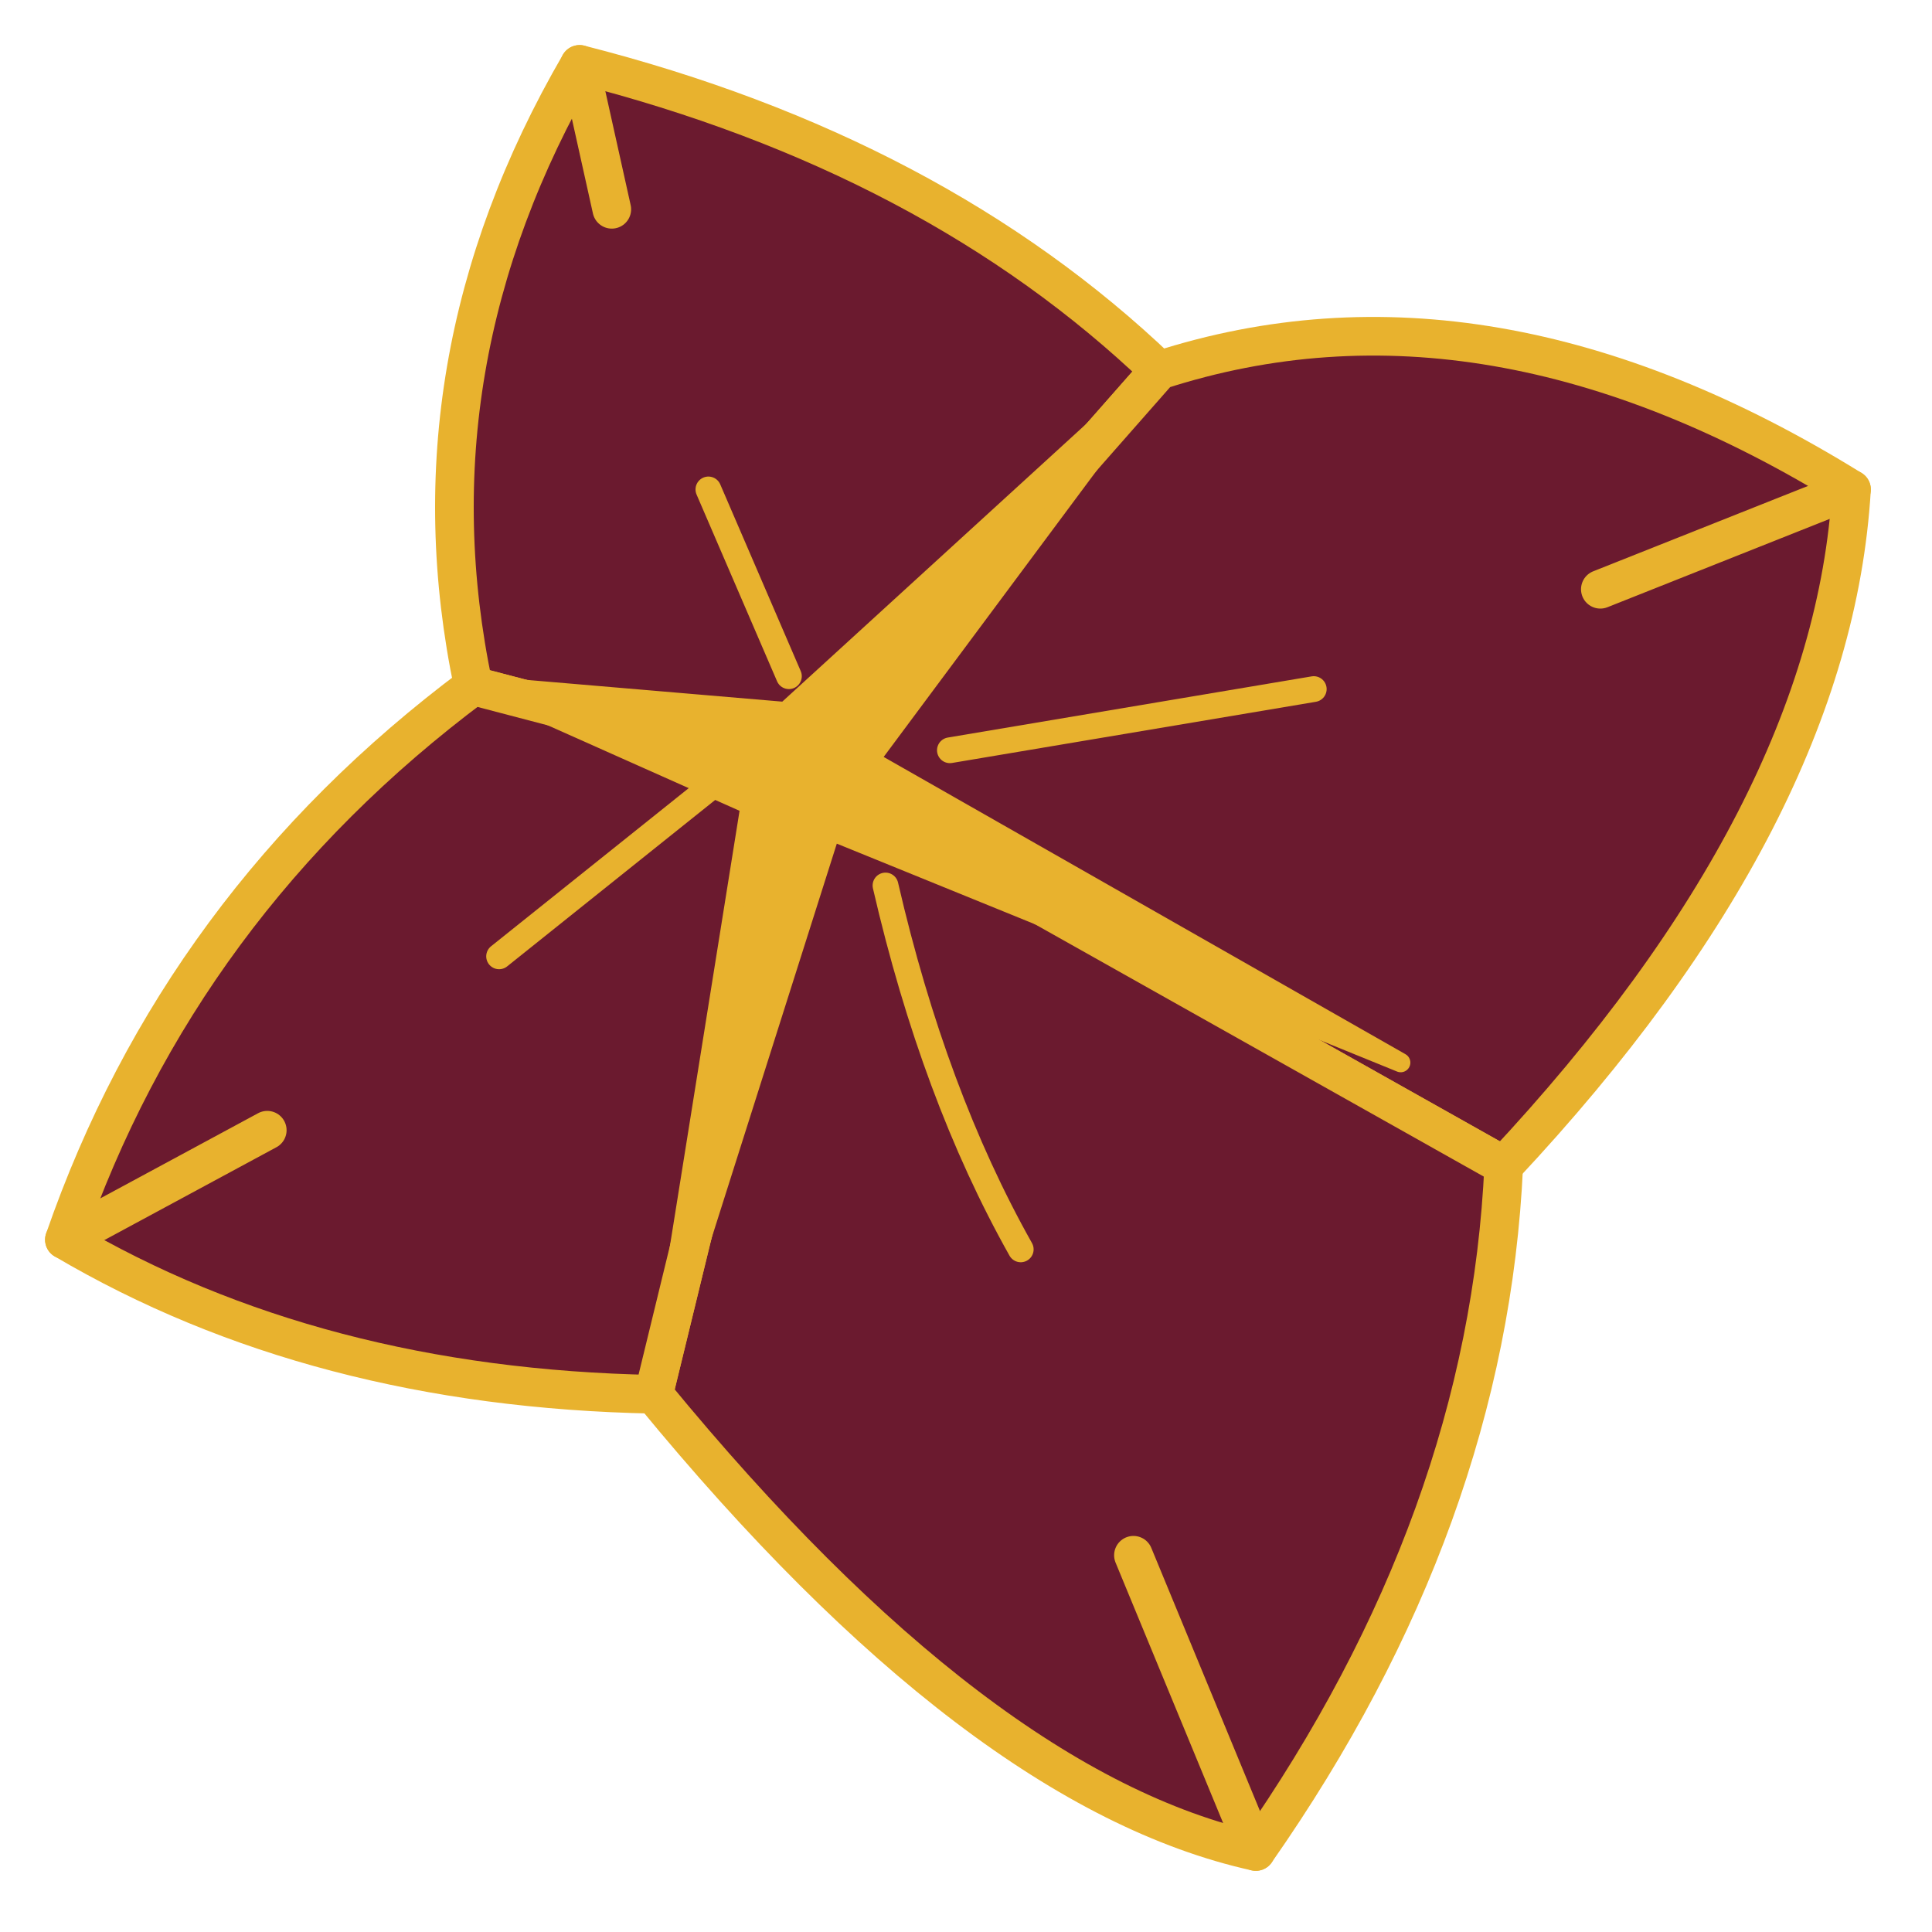
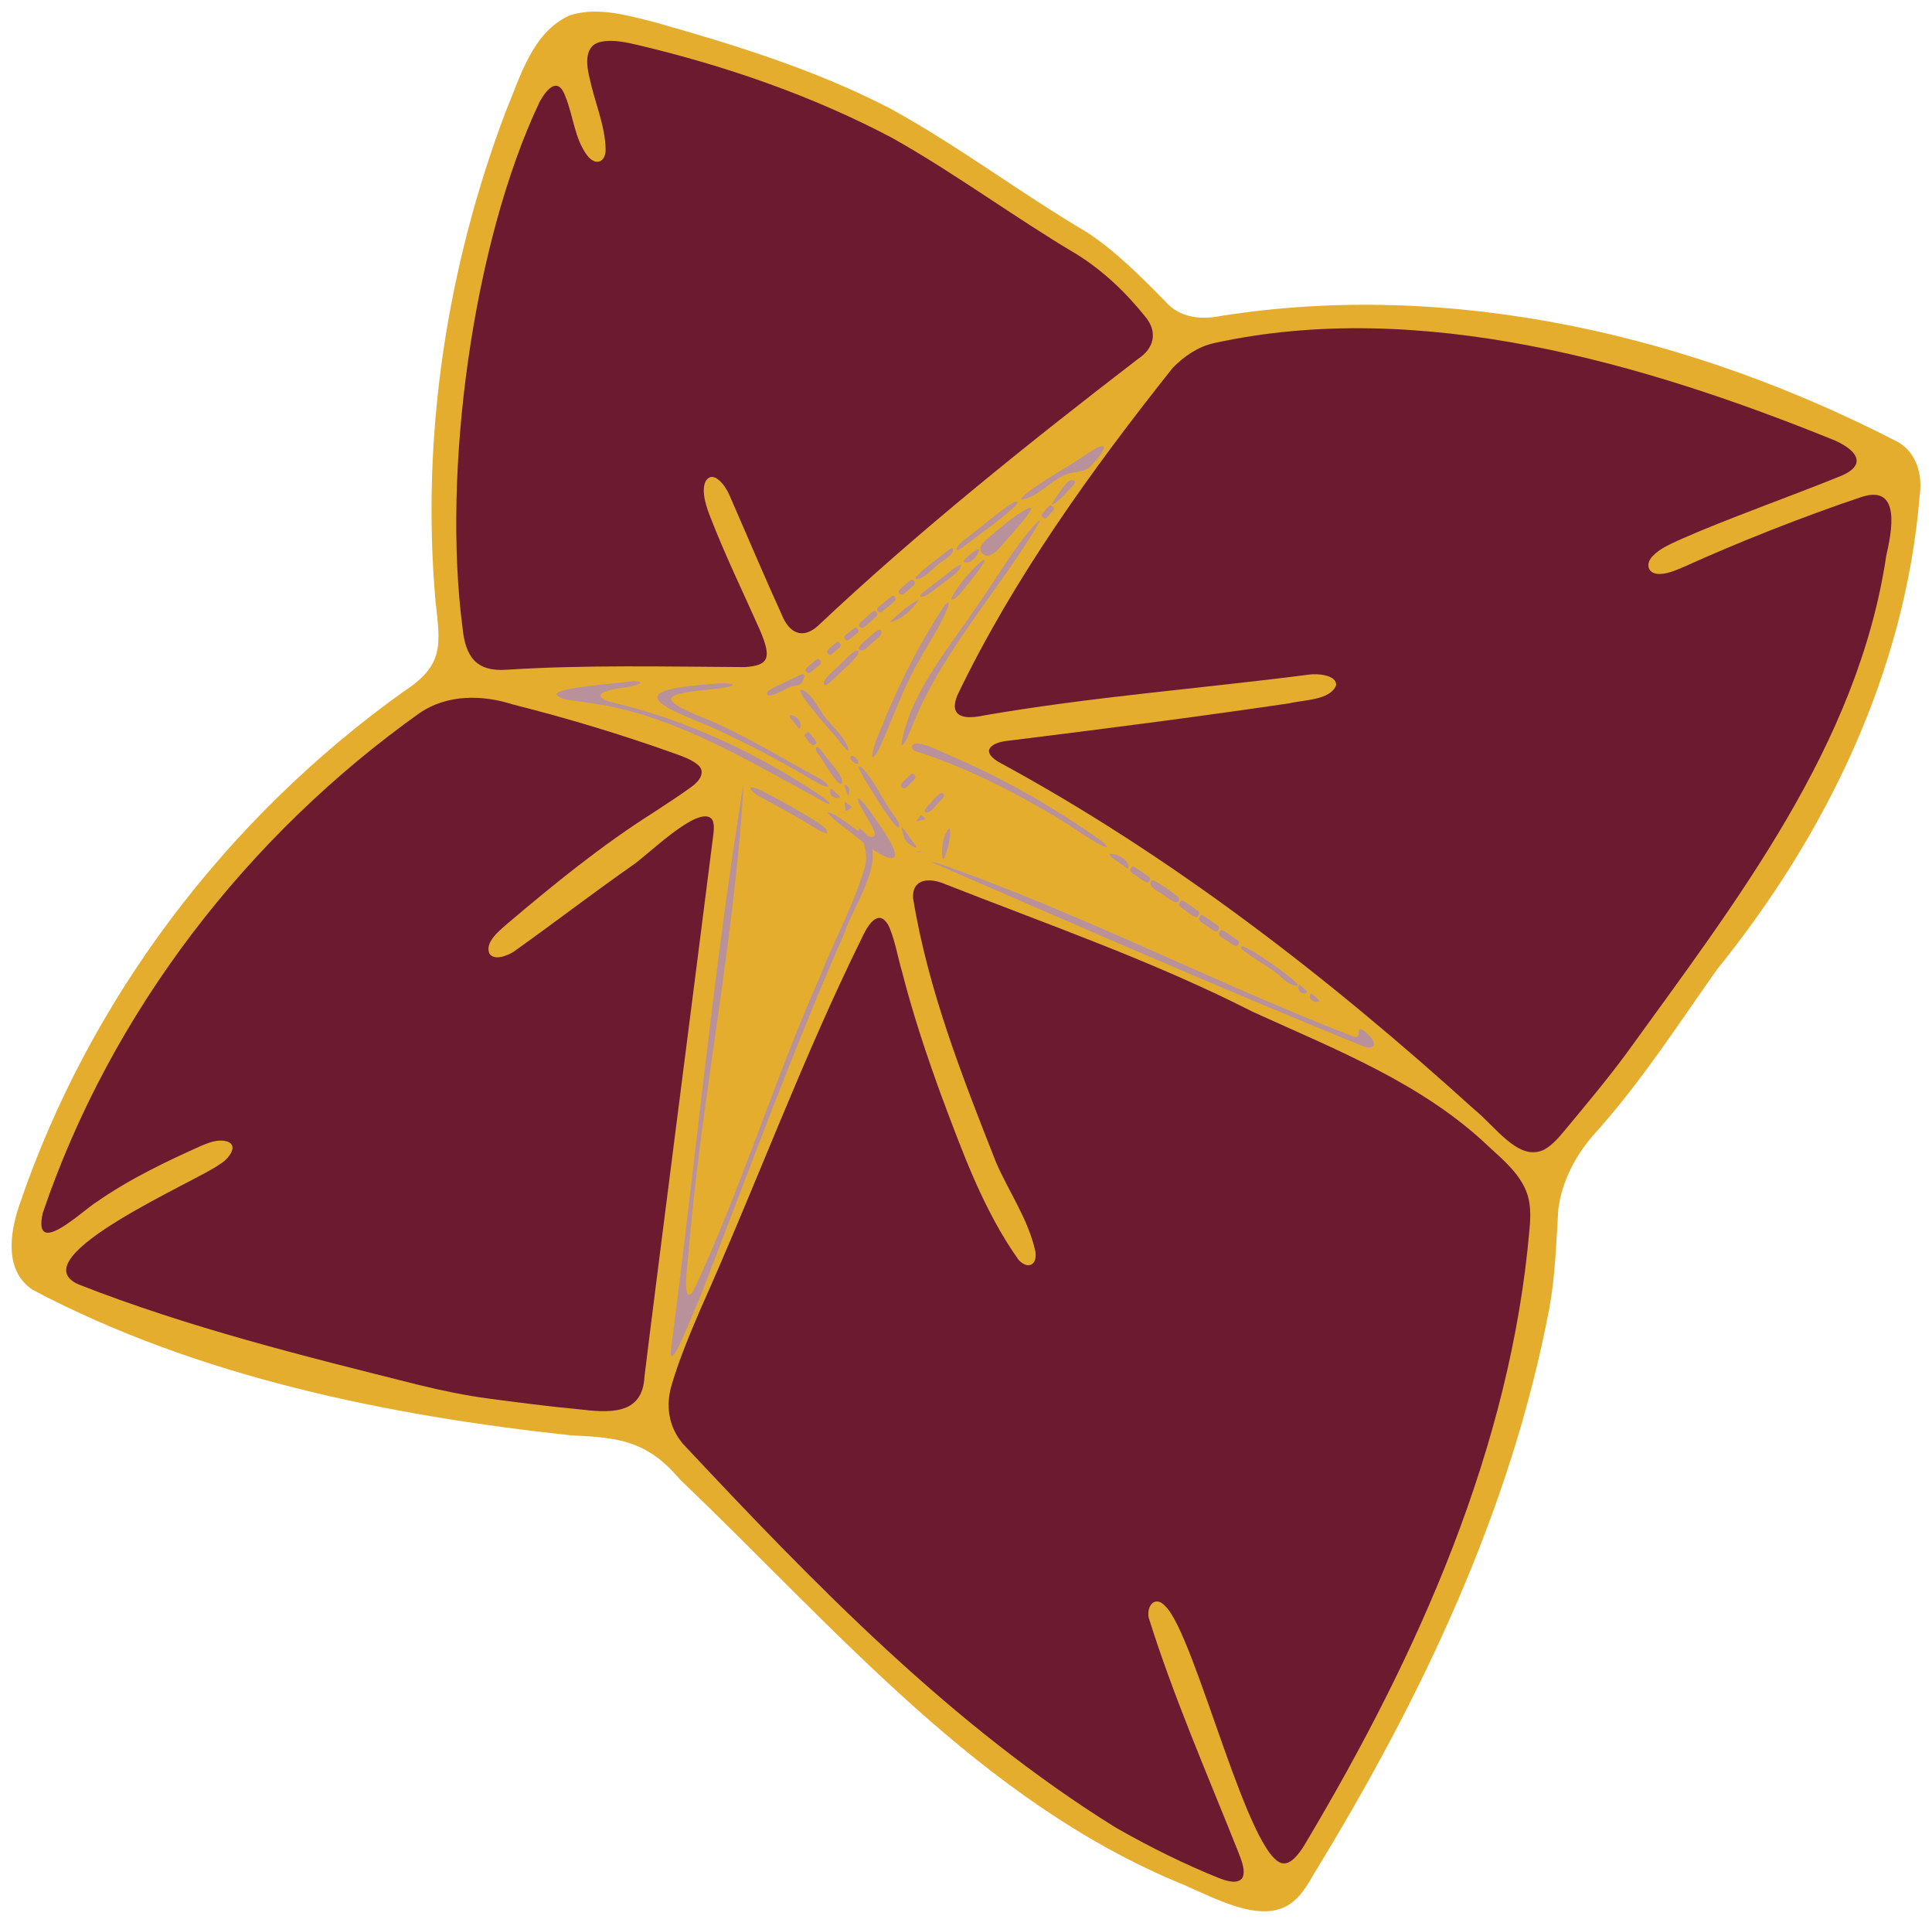
- <svg xmlns="http://www.w3.org/2000/svg" viewBox="-250 -240 600 600">
-   <g fill="#6B1A2F" stroke="#E8B22E" stroke-width="12" stroke-linejoin="round">
-     <path d="M0,0 L-103,-27 Q-124,-127 -70,-220 Q40,-192 110,-125 Z" />
-     <path d="M0,0 L110,-125 Q212,-158 325,-88 Q319,13 217,122 Z" />
-     <path d="M0,0 L217,122 Q212,232 140,335 Q54,316 -47,193 Z" />
-     <path d="M0,0 L-47,193 Q-152,191 -230,145 Q-194,41 -103,-27 Z" />
+ <svg xmlns="http://www.w3.org/2000/svg" viewBox="460.12 42.54 999.75 994.90">
+   <defs>
+     <style>
+       .st0 {
+         fill: #b8919b;
+       }
+ 
+       .st1 {
+         fill: #e4ad2e;
+       }
+ 
+       .st2 {
+         fill: #6b1a30;
+       }
+     </style>
+   </defs>
+   <path class="st1" d="M1072.74,1017.76c-105.18-42.85-180.25-133.01-260.7-209.67-16.81-19.93-31.45-21.86-56.18-22.86-95.27-10.3-193.67-30.29-278.92-75.38-14.59-9.85-11.79-29.24-6.8-43.78,36.1-106.58,107.23-200.23,198.83-265.73,21.09-13.65,19.04-24.2,16.52-46.59-7.53-85.62,5.81-172.51,36.07-252.86,7.63-18.17,13.93-41.64,33.26-50.35,14.52-4.76,30.28.03,44.58,3.63,41.25,11.67,83.14,24.65,121.49,44.58,35.24,19.34,67.05,43.53,101.73,63.99,15.19,10.06,27.92,22.94,40.7,35.94,7.22,8.3,18.4,9.44,28.63,7.31,119.72-18.88,243.87,10.15,350.53,65.38,9.61,5.75,12.48,16.94,11.03,27.5-7.41,90.9-48.15,175.1-104.97,245.36-20.58,29.15-39.71,58.87-63.86,85.57-9.52,10.89-16.31,24.07-18.19,38.51-1.08,17.21-1.57,34.44-4.65,51.2-19.78,104.44-66.33,201.96-121.62,292.24-2.85,4.95-6.35,11.01-10.63,14.43-14.71,12.53-38.1-.19-56.86-8.43Z" />
+   <g>
+     <path class="st2" d="M1037.51,988.15c-85.08-52.82-156.11-126.11-224.03-198.62-7.53-8.96-9.1-20.05-5.56-31.22,4.07-13.53,9.24-25.68,14.73-38.54,28.72-64.13,52.65-129.61,83.8-192.64,1.71-3.62,4.87-9.56,8.71-9.68,2.21-.02,4.07,2.38,5.29,5.15,3.01,7.34,4.26,15.35,6.5,22.87,5.56,21.8,12.73,43.26,20.48,64.49,10.92,29.07,21.58,58.76,39.78,84.45,4.92,5.24,9.92,2.61,8.64-4.62-3.7-16.46-13.6-30.45-20.26-45.74-17.42-44.14-35.3-89.56-42.97-136.74-.59-9.06,6.57-10.81,14.66-8.07,54.25,21.39,109.31,40.42,161.18,66.84,42.76,19.52,87.81,36.92,122.3,69.95,7.2,6.57,15.4,13.56,19.05,22.67,2.53,5.99,2.42,13.1,1.8,19.62-9.73,113.28-57.65,220-115.4,317-2.32,4.12-6.83,11.12-11.38,11.34-17.77,1.59-45.96-117.91-61.64-133.04-5.33-5.95-9.87-.19-8.64,5.94,12.5,40.09,30.58,81.64,45.91,120.12,1.59,4.35,4.55,10.29,2.56,14.51-2.57,3.52-8.63,1.4-12.15.04-17.84-7.14-36.47-16.43-53.36-26.08Z" />
+     <path class="st2" d="M1223.16,616.71c-75.42-68.35-156.91-131.53-246.62-180.1-9.69-6.06-2.41-10.18,5.61-10.85,48.39-6,96.82-12.2,145.09-19.32,7.23-1.82,21.25-1.48,24.29-9.37.3-5.36-9.75-6.15-14-5.49-55.75,7.18-112.88,11.51-168.61,21.19-8.36,1.8-18.29,1.67-13.41-10.47,29.1-60.62,69.64-116.8,111.45-169.43,5.7-5.83,13.04-10.98,21.31-12.79,106.57-23.4,222.43,10.18,321.67,50.5,12.6,5.77,15.87,13.33,1.42,18.76-24.55,9.97-58.89,22.14-81.56,32.25-4.9,2.3-10.32,4.42-14.23,8.42-4.24,4.07-2.9,9.63,3.29,9.5,4.13,0,8.62-1.98,12.44-3.6,29.06-13.15,62.41-26.27,91.95-36.19,20.96-6.91,15.69,18.3,12.94,30.38-14.62,98.2-77.85,179.08-134.63,257.73-10.19,13.76-21.25,26.93-31.99,39.87-3.21,3.89-7.69,8.91-11.99,10.31-12.3,4.32-23.61-12.4-34.02-20.97l-.38-.34Z" />
+     <path class="st2" d="M712.76,766.12c-11.65-1.53-24.24-4.15-35.9-7.01-59.5-14.92-119.23-29.68-176.1-52.02-31.45-13.9,62.76-54.11,73.08-62.18,4.58-2.53,10.91-10.6,2.39-12.12-4.33-.52-7.55.83-11.41,2.33-18.69,8.35-37.72,17.45-54.66,29.28-7.21,4.34-33.28,29.8-27.93,5.8,35.31-104.04,105.81-195.29,195.29-258.93,14.28-9.56,32.27-9.32,48.11-4.21,27.73,6.98,55.99,15.47,83.62,25.36,3.81,1.36,8.44,3,11.52,5.46,5.1,3.76,1.23,8.87-2.7,11.67-6.32,4.65-13.28,9.04-19.85,13.42-26.98,17.06-51.81,37.33-76.11,57.94-3.92,3.46-11.17,9.27-8.75,14.98,2.55,3.93,9.37,1.09,12.62-.98,20.49-14.57,40.49-29.96,61.12-44.43,7.59-4.82,34.16-31.72,41.29-24.27,1.54,2.19,1.12,5.64.88,7.93-8.15,64.77-29.64,231.33-35.66,280.61-.92,20.53-18.99,18.71-34.68,16.87-14.9-1.38-30.99-3.5-46.16-5.49Z" />
+     <path class="st2" d="M828.03,310.92c7.66,19.71,17.09,38.97,25.52,58.07,5.76,13.78,4.68,17.82-7.88,18.7-41.03-.21-82.39-1.24-123.33,1.36-15.94,1.18-21.45-6.9-22.89-21.89-10.54-80.35,5.14-198.47,39.88-271.88,4.65-8.33,9.93-12.47,13.37-2.8,4.12,10.01,4.75,22.02,11.42,30.66,4.35,5.56,9.62,3.19,9.39-3.55-.3-12.38-5.74-24.41-8.28-36.56-1.74-7.01-3.02-17.29,6.17-18.91,5.8-1.21,13.2.34,19.12,1.79,45.39,10.77,89.91,26.19,131.05,47.87,32.63,18.28,63.36,41.18,95.7,60.31,13.72,8.57,25.41,19.7,35.53,32.34,6.4,7.7,4.75,16.21-3.74,21.78-56.83,43.66-114.35,89.75-165.56,138.02-8.14,7.44-15.12,3.75-18.84-5.63-9.04-19.81-18.36-41.94-27.12-61.96-1.75-4.28-8.35-13.79-12.39-6.92-2.33,5.42.69,13.72,2.88,19.22Z" />
+     <path class="st0" d="M905.22,471.27c16.77,12.88-3.4,39.08-8.22,54.2-27.25,62.03-50.42,125.8-74.92,188.99-1.89,3.63-16.31,41.67-14.72,26.04,12.75-97.31,21.88-196.38,37.6-293.05-4.53,81.37-22.09,163.71-28.79,245.65-.36,3.63-3.38,26.47,2.89,17.1,24.77-52.93,41.99-109.88,65.8-163.35,7.34-19.06,17.7-37.09,23.07-56.83.66-3.53.39-7.2-.7-10.63-1.01-3.73-3.67-7.86-2.19-8.17l.18.03Z" />
+     <path class="st0" d="M1170.36,580.44c2.8,4.89-2.8,4.5-5.88,3.02-74.07-30.14-149.41-63.15-222.17-94.76.16-.19,1.44.01,3.16.47,73.3,25.6,142.75,61.7,215.05,89.72,4.84,1.19.94-5.08,4.2-3.7,2.06,1.11,4,2.98,5.37,4.84l.27.41Z" />
+     <path class="st0" d="M880.82,454.28c-37.46-20.35-75.25-43.27-118.12-48.36-4.18-.94-11.94-.8-14.61-4-.07-.29.05-.57.36-.83,4.7-3.27,29.97-4.88,38.53-5.98,2.65-.42,7.21.43,2.19,1.94-5.4,1.52-11.74,1.45-16.8,3.7-.8.4-1.66,1.12-1.47,1.98.73,2.09,4.82,2.84,6.97,3.46,37.6,8.88,73.54,25.92,105.66,47.17,10.63,7.32,4.94,5.7-2.29,1.14l-.43-.24Z" />
+     <path class="st0" d="M888.69,449.53c-2.63.19-6.05-2.36-8.51-3.62-16.8-9.97-33.38-18.67-51.63-27.01-15.88-7.04-48.77-17.54-10.33-21.52,6.26-.7,11.12-1.29,17.21-1.24,8.03.29,2.06,2.08-3.19,2.59-23.78,2.51-38.31,3.44-6.29,15.94,17.72,7.34,36.29,18.65,52.68,27.58,2.98,2,8.9,4.07,10.16,7.19l-.1.1Z" />
+     <path class="st0" d="M915.09,429.74c-1.42,2.9-3.72,6.28-3.69,3.63,1.04-6.98,4.64-13.31,7.04-19.93,8.48-20.1,18.18-39.1,30.3-57.5,1.43-1.84,2.94-2.71,2.04.29-3.63,9.8-9.96,18.64-14.94,27.83-8.46,14.4-13.61,30.18-20.51,45.2l-.24.47Z" />
+     <path class="st0" d="M1006.49,465.2c-22.95-13.64-47.75-26.19-73.14-34.19-2.52-1.83-1.28-4.06,2.01-3.73,5.4.67,10.43,3.73,15.42,5.73,27.1,11.53,53.23,26.33,77.26,43.19,1.8,1.04,8.44,6.62,2.36,3.93-8.33-4.36-15.93-10.28-23.91-14.93Z" />
+     <path class="st0" d="M926.47,428.12c4.39-27.23,25.13-50.69,39.99-73.21,9.81-13.78,18.19-28.88,29.61-41.43,1.11-1.13,2.03-1.71,2.24-1.39-21.07,36.16-51.86,68.39-66.92,108.11-1.17,2.25-2.79,7.59-4.84,8.05l-.08-.13Z" />
+     <path class="st0" d="M976.62,326.8c-.85.95-2.47,2.36-4.18,2.88-2.66,1.16-5.91-1.41-4.79-4.24.52-1.44,1.72-2.66,2.85-3.69,6.67-5.5,13.67-12.27,21.99-16.33.59-.19,1.06-.21,1.2.03.46.8-2.44,4.32-4.01,6.35-4.08,5.09-8.78,10.21-13.07,14.99Z" />
+     <path class="st0" d="M988.55,300.81c.16-.9,1.39-1.91,2.18-2.62,9.35-7.31,20.7-13.28,30.22-19.7,12.41-8.73,13.83-5.8,3.72,5.08-3.2,3.49-8.31,2.78-12.41,4.28-8.14,2.88-15.13,12.22-23.65,13.13l-.05-.17Z" />
+     <path class="st0" d="M887.95,473.61c-2.22-.07-4.87-2.01-6.84-3.16-8.45-5.26-17.65-10.19-26.93-15.27-5.57-2.67-9.37-7.93-.02-3.61,10.03,5.19,19.97,10.7,29.45,16.75,1.5,1.12,4.96,3.24,4.53,5.19l-.2.1Z" />
+     <path class="st0" d="M904.05,455.8c.26-.1.8.17,1.48.75,3.66,3.47,7.13,9.22,9.93,13.16,2.33,3.29,14.83,21.19,2.26,15.83-4.86-2.41-9.12-5.8-13.38-9.12-4.41-3.79-11.52-8.27-15.81-13.15-.27-.74.92-.25,1.39-.09,6.61,2.72,11.77,8.53,18.26,11.44,12.5,5.39-4.51-14.72-4.24-18.75l.11-.08Z" />
+     <path class="st0" d="M904.29,379.48c.15.33.07.9-.2,1.53-1.8,2.87-4.57,5.19-6.99,7.58-3.08,2.59-5.65,5.82-8.96,8.07-.64.32-1.26.39-1.54.06-.18-.38-.38-.25-.02-1.52,1.51-3.03,4.11-4.99,6.63-7.3,3.1-2.65,5.48-5.96,8.94-8.24.85-.44,1.66-.61,1.99-.37l.16.19Z" />
+     <path class="st0" d="M870.28,397.58c-2.99.48-10.49,6.15-13.19,4.53-.83-1.45,1.56-2.77,2.66-3.38,5-2.59,10.4-5,15.34-7.38,2.61-.66.34,4.73-1.18,5.32-1.17.64-2.93.72-3.4.87l-.23.05Z" />
+     <path class="st0" d="M884.89,414.87c-2.4-3.17-11.35-13.31-10.62-15.13,1.35-1.07,4.04,1.76,5.21,2.94,2.1,2.33,3.73,5.11,5.45,7.72,3.73,6.86,13.04,12.87,14.35,20.65-.61.38-3.56-3.25-4.7-4.79-2.85-3.89-6.73-7.76-9.69-11.39Z" />
+     <path class="st0" d="M882.78,431.66c-.65-1.34-.78-3.22.84-2.33,1.49,1.16,2.5,2.98,3.7,4.47,2.04,2.8,9.15,10.07,8.58,13.78-1.72,3.77-11.24-14.23-12.95-15.61l-.16-.31Z" />
+     <path class="st0" d="M1056.86,497.99c4.26,2.06,8.89,5.49,12.63,8.35,1.38,1.11.84,3.54-1.16,2.99-3.13-1.13-6.29-4.09-9.18-5.66-1.82-1.02-5.84-4.16-2.59-5.73l.31.04Z" />
+     <path class="st0" d="M950.67,480.9c-.67,1.39-2.37,9.5-2.96,4.36-.44-4.37.62-11.19,3.54-14.09,1.22.69-.05,7.93-.51,9.51l-.07.21Z" />
+     <path class="st0" d="M916,368.76c.48.85.2,2.19-.58,2.96-2.45,2.37-4.47,3.61-6.8,6.12-1.47,1.64-4.92,1.91-3.81-.7,2.2-2.91,5.75-5.33,8.52-7.93.65-.48,1.8-1.08,2.47-.69l.19.23Z" />
+     <path class="st0" d="M952.39,352.29c4.25-10.17,24.16-28.78,14.75-15.49-3.03,4.24-6.19,8.09-9.67,12.28-.83.97-3.84,4.39-5.1,3.45v-.24Z" />
+     <path class="st0" d="M908.11,446.63c-.18-.29-5.87-9.16-2.37-7.25,7.24,7.08,11.09,17.59,17.3,25.45.99,1.44,2.93,3.94,2.23,5.63-.74.82-3.32-2.59-4.93-4.81-4.27-6.05-8.43-12.78-12.23-19.02Z" />
+     <path class="st0" d="M954.99,326.69c.8-2.54,4.45-5.15,6.6-6.75,4.27-2.96,23.53-19.81,24.97-17.75.33.57-.79,1.8-1.37,2.36-7.35,7.04-18.83,14.81-26.68,21.03-.85.58-2.73,2.07-3.49,1.32l-.03-.22Z" />
+     <path class="st0" d="M1102.52,533.37c-3.47-6.63,28.35,16.22,29.13,18.57.11.36-.39.66-1.3.59-2.2-.28-4.24-1.86-5.99-3.24-6.42-6.36-14.86-9.84-21.62-15.67l-.21-.25Z" />
+     <path class="st0" d="M1034.1,484.31c3.69-.23,10.69,2.97,9.94,7.49-.41.52-2.11-1.05-3.06-1.66-2.06-1.7-5.87-3.71-7.06-5.79l.18-.04Z" />
+     <path class="st0" d="M1046.52,490.79c2.42,1.23,5.6,3.65,7.92,5.29,1.52.69.74,3.05-.67,3.13-2-.53-4.53-2.95-6.63-4.12-2.48-1.34-3.04-3.03-.8-4.36l.19.05Z" />
+     <path class="st0" d="M1092.41,523.68c2.43,1.19,5.64,3.58,7.97,5.19,1.53.67.77,3.05-.64,3.16-2.01-.5-4.56-2.89-6.68-4.03-2.5-1.32-3.06-3-.85-4.36l.19.05Z" />
+     <path class="st0" d="M1082.18,516.02c2.42,1.23,5.6,3.66,7.91,5.31,1.53.7.7,3.09-.71,3.17-2.01-.53-4.53-2.96-6.64-4.14-2.5-1.36-2.99-3.06-.75-4.39l.19.05Z" />
+     <path class="st0" d="M966.86,326.94c-.47,3.15-4.72,8.04-8.1,6.21.48-1.54,2.34-2.78,3.63-3.98,1.5-1.12,2.93-2.48,4.47-2.43v.21Z" />
+     <path class="st0" d="M922.67,350.96c.31.27,1.13,1.31.84,2-1.3,1.88-5.16,4.41-6.92,6.03-1.14.95-2.86.11-2.6-1.39.76-1.52,2.88-2.61,4.32-3.99,1.75-1.43,3.66-3.21,4.19-2.77l.17.12Z" />
+     <path class="st0" d="M913.16,358.67c2.53,2.05-.64,3.65-2.47,5.43-1.68,1.34-2.61,2.56-4.2,3.33-.97.19-2.03-.85-1.83-1.8.52-1.28,2.15-2.27,3.36-3.4,1.33-.96,3.41-3.71,4.95-3.68l.18.12Z" />
+     <path class="st0" d="M940.37,462.82c-4.14.67.16-3.75,1.46-5.01,1.4-1.49,4.32-5.44,6.18-4.87,1.58.78-.14,2.75-.97,3.54-1.67,1.63-4.31,5.24-6.32,6.25l-.35.1Z" />
+     <path class="st0" d="M1071.9,508.38c1.37.63,4.16,2.68,5.61,3.71.95.79,2.21,1.39,2.8,2.03.96.94-.11,2.69-1.17,2.94-2.47-.52-4.73-3.05-6.96-4.34-.74-.59-1.41-.84-1.81-1.58-.56-.86.64-2.6,1.36-2.81l.18.04Z" />
+     <path class="st0" d="M932.63,342.59c1.19,1,1.15,2.19-.1,3.19-2.02,1.45-3.4,3.45-5.59,4.42-3.81-.61-.58-3.53,1.12-4.76,1.27-.94,2.62-2.86,4.33-3.03l.24.18Z" />
+     <path class="st0" d="M945.36,334.81c-2.67,2.05-5.82,5.71-9.22,7.1-1.24.52-2.95.59-2.07-.82,3.97-4.44,11.9-9.87,16.44-13.65.71-.52,1.89-1.63,2.68-1.05.77,3.36-5.59,6.3-7.56,8.2l-.28.23Z" />
+     <path class="st0" d="M935.6,352.87c-3.51,5.06-9,10.42-15.17,11.66,3.88-3.83,10.61-9.68,15.25-11.83l-.08.17Z" />
+     <path class="st0" d="M950.97,342.14c-2.46,1.74-6.38,4.89-9.09,6.81-1.62.97-4.26,3.22-5.56,2.03-.04-.36.4-.94.89-1.45,3.56-3.04,6.74-5.15,10.34-8.07,3.26-2.13,6.42-5.87,9.78-6.64.19,2.72-4.21,5.63-6.05,7.09l-.31.22Z" />
+     <path class="st0" d="M1010.89,298.57c-1,1.11-6.07,5.8-6.48,4.99.77-2.36,3.2-4.87,4.55-7.09,1.7-2.07,4.12-6.8,7.33-5.08.36.51.02,1.14-.51,1.82-1.03,1.41-3.75,3.93-4.72,5.16l-.17.19Z" />
+     <path class="st0" d="M884.1,383.67c2.67,2.49-2.27,4.39-3.7,6.12-.51.41-1.16.8-1.79,1-4.03-1.17.22-3.83,1.73-5.16,1.16-1.1,2.83-2.46,3.52-2.13l.24.18Z" />
+     <path class="st0" d="M873.7,419.56c-.82-.72-3.16-4-4.39-5.3-.39-.49-.89-1.22-.6-1.56,3.2-.71,7.21,3.9,5.1,6.92l-.11-.06Z" />
+     <path class="st0" d="M932.58,442.89c2.77,1.77.16,3.41-1.37,4.93-.77.8-1.56,1.79-2.4,2.31-1.09.85-2.45-.24-2.52-1.44.33-1.04,1.25-1.64,2-2.42.98-.82,2.87-3.35,4.05-3.51l.23.15Z" />
+     <path class="st0" d="M893.92,374.59c3.18,2.54-.66,3.6-2.51,5.65-.67.57-1.22,1.21-1.8,1.15-.56-.04-1.59-.92-1.63-1.66.75-1.59,4.35-4.55,5.82-5.23l.13.1Z" />
+     <path class="st0" d="M1003.87,303.93c.18.15,1.24.86,1.58,1.42.38.58-.24,1.23-.94,2.01-1.29,1.33-2.63,3.29-3.4,3.48-.79.1-2.98-1.62-1.65-2.57.85-.85,3.11-3.97,4.27-4.4l.13.07Z" />
+     <path class="st0" d="M878.7,421.41c1.03,1.38,3.26,3.57,3.83,5.25,0,.88-1.41,1.72-2.25,1.41-1.11-.92-3.28-3.65-3.84-5.02-.02-.85,1.24-1.56,2.11-1.76l.15.11Z" />
+     <path class="st0" d="M903.33,367.32c1.81,1.75,1.08,2.28-.89,3.84-1.37.86-2.67,2.51-4.08,2.81-.6-.13-1.41-1.1-1.43-1.82.2-1.1,1.64-1.63,2.43-2.38.89-.59,2.9-2.71,3.83-2.58l.15.13Z" />
+     <path class="st0" d="M894.67,455.18c-2.78.93-6.03-1.34-4.68-4.36.62-.59,2.05,1.55,2.82,2.04.9.9,2.3,1.95,2.08,2.21l-.23.11Z" />
+     <path class="st0" d="M1142.77,560.55c-2.43,1.28-6.14-1.14-4.48-3.92.37-.41,1.23.66,2.29,1.5.55.61,2.34,1.9,2.41,2.31l-.22.1Z" />
+     <path class="st0" d="M1136.42,555.94c-2.22,2.09-5.79-1.47-4.11-3.8.3-.39.74.33,1.24.7.66.68,2.98,2.51,3.04,2.93l-.17.17Z" />
+     <path class="st0" d="M928.17,476.33c-.41-1.33-1.81-5.73-1.58-6.04,2.14,2.2,4.24,5.72,6.26,8.28.57.84,1.58,1.88,1.45,2.3-1,.74-5.52-2.7-6.05-4.32l-.08-.21Z" />
+     <path class="st0" d="M903.94,437.74c-1.51.25-4.05-2.16-3.79-3.56,1.33-1.84,4.86,2.02,3.96,3.49l-.17.07Z" />
+     <path class="st0" d="M898.9,454.39c-.17-1.12-2.16-5.21-1.68-5.83,2.73.44,2.76,3.69,1.72,5.91l-.04-.07Z" />
+     <path class="st0" d="M900.8,460.3c-.35.16-2.62,2.29-3.15,1.48-.12-.49-.07-.49-.23-1.91-.08-1.05-.33-2.45-.18-2.47-.09-.12,3.16,2.07,3.68,2.79l-.12.11Z" />
+     <path class="st0" d="M939,466.39c-.89.16-4.02,1.07-4.58,1.06-.45.09.34-.59.94-1.53.74-.91,1.03-1.66,1.52-1.48.63.18,1.71,1.2,2.21,1.89l-.09.06Z" />
+     <polygon class="st0" points="935.18 483.08 936.19 483.08 937.17 483.23 936.19 483.38 935.18 483.38 934.21 483.23 935.18 483.08" />
  </g>
-   <g fill="none" stroke="#E8B22E" stroke-width="12" stroke-linecap="round">
-     <path d="M-70,-220 L-60,-175" />
-     <path d="M325,-88 L247,-57" />
-     <path d="M140,335 L102,243" />
-     <path d="M-230,145 L-167,111" />
-   </g>
-   <g fill="none" stroke="#E8B22E" stroke-width="8" stroke-linecap="round">
-     <path d="M-30,-88 L-5,-30" />
-     <path d="M45,-7 L158,-26" />
-     <path d="M25,35 Q40,100 67,148" />
-     <path d="M-30,5 L-95,57" />
-   </g>
-   <path fill="#E8B22E" stroke="#E8B22E" stroke-width="6" stroke-linejoin="round" d="M110,-125 L20,-4 L185,90 L8,18 L-45,185 L-17,10 L-100,-27 L-6,-19 Z" />
</svg>
